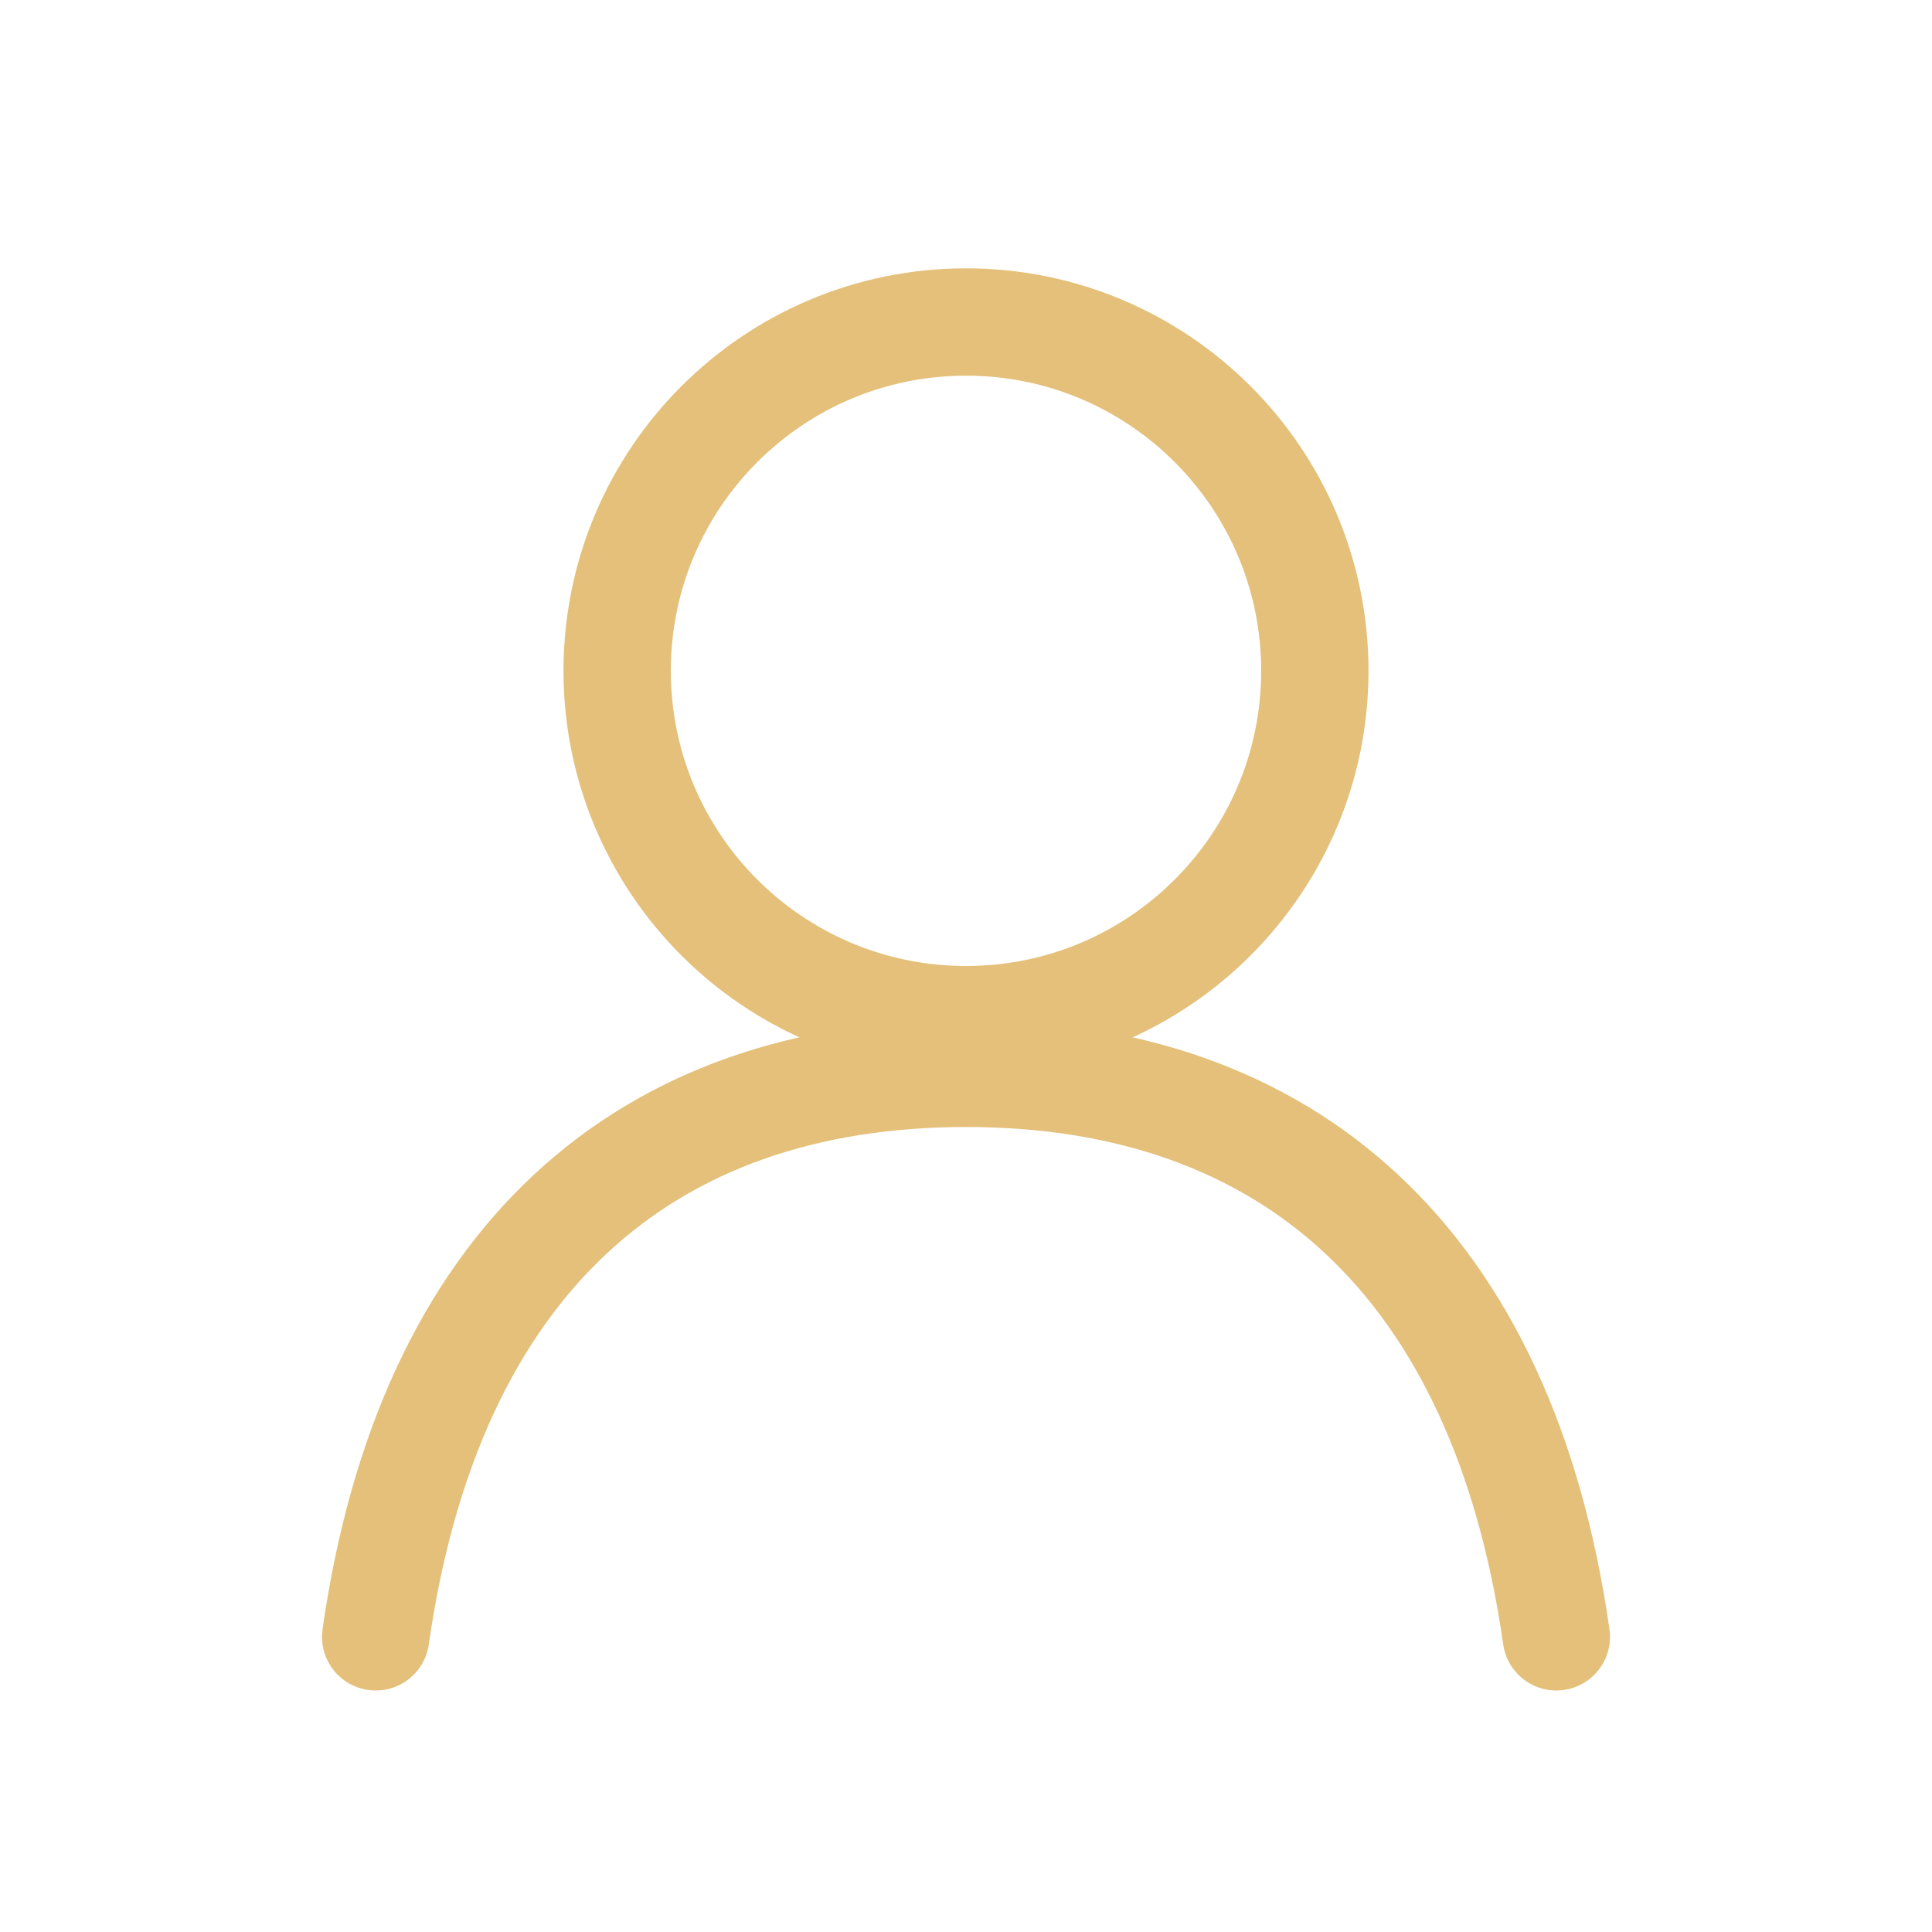
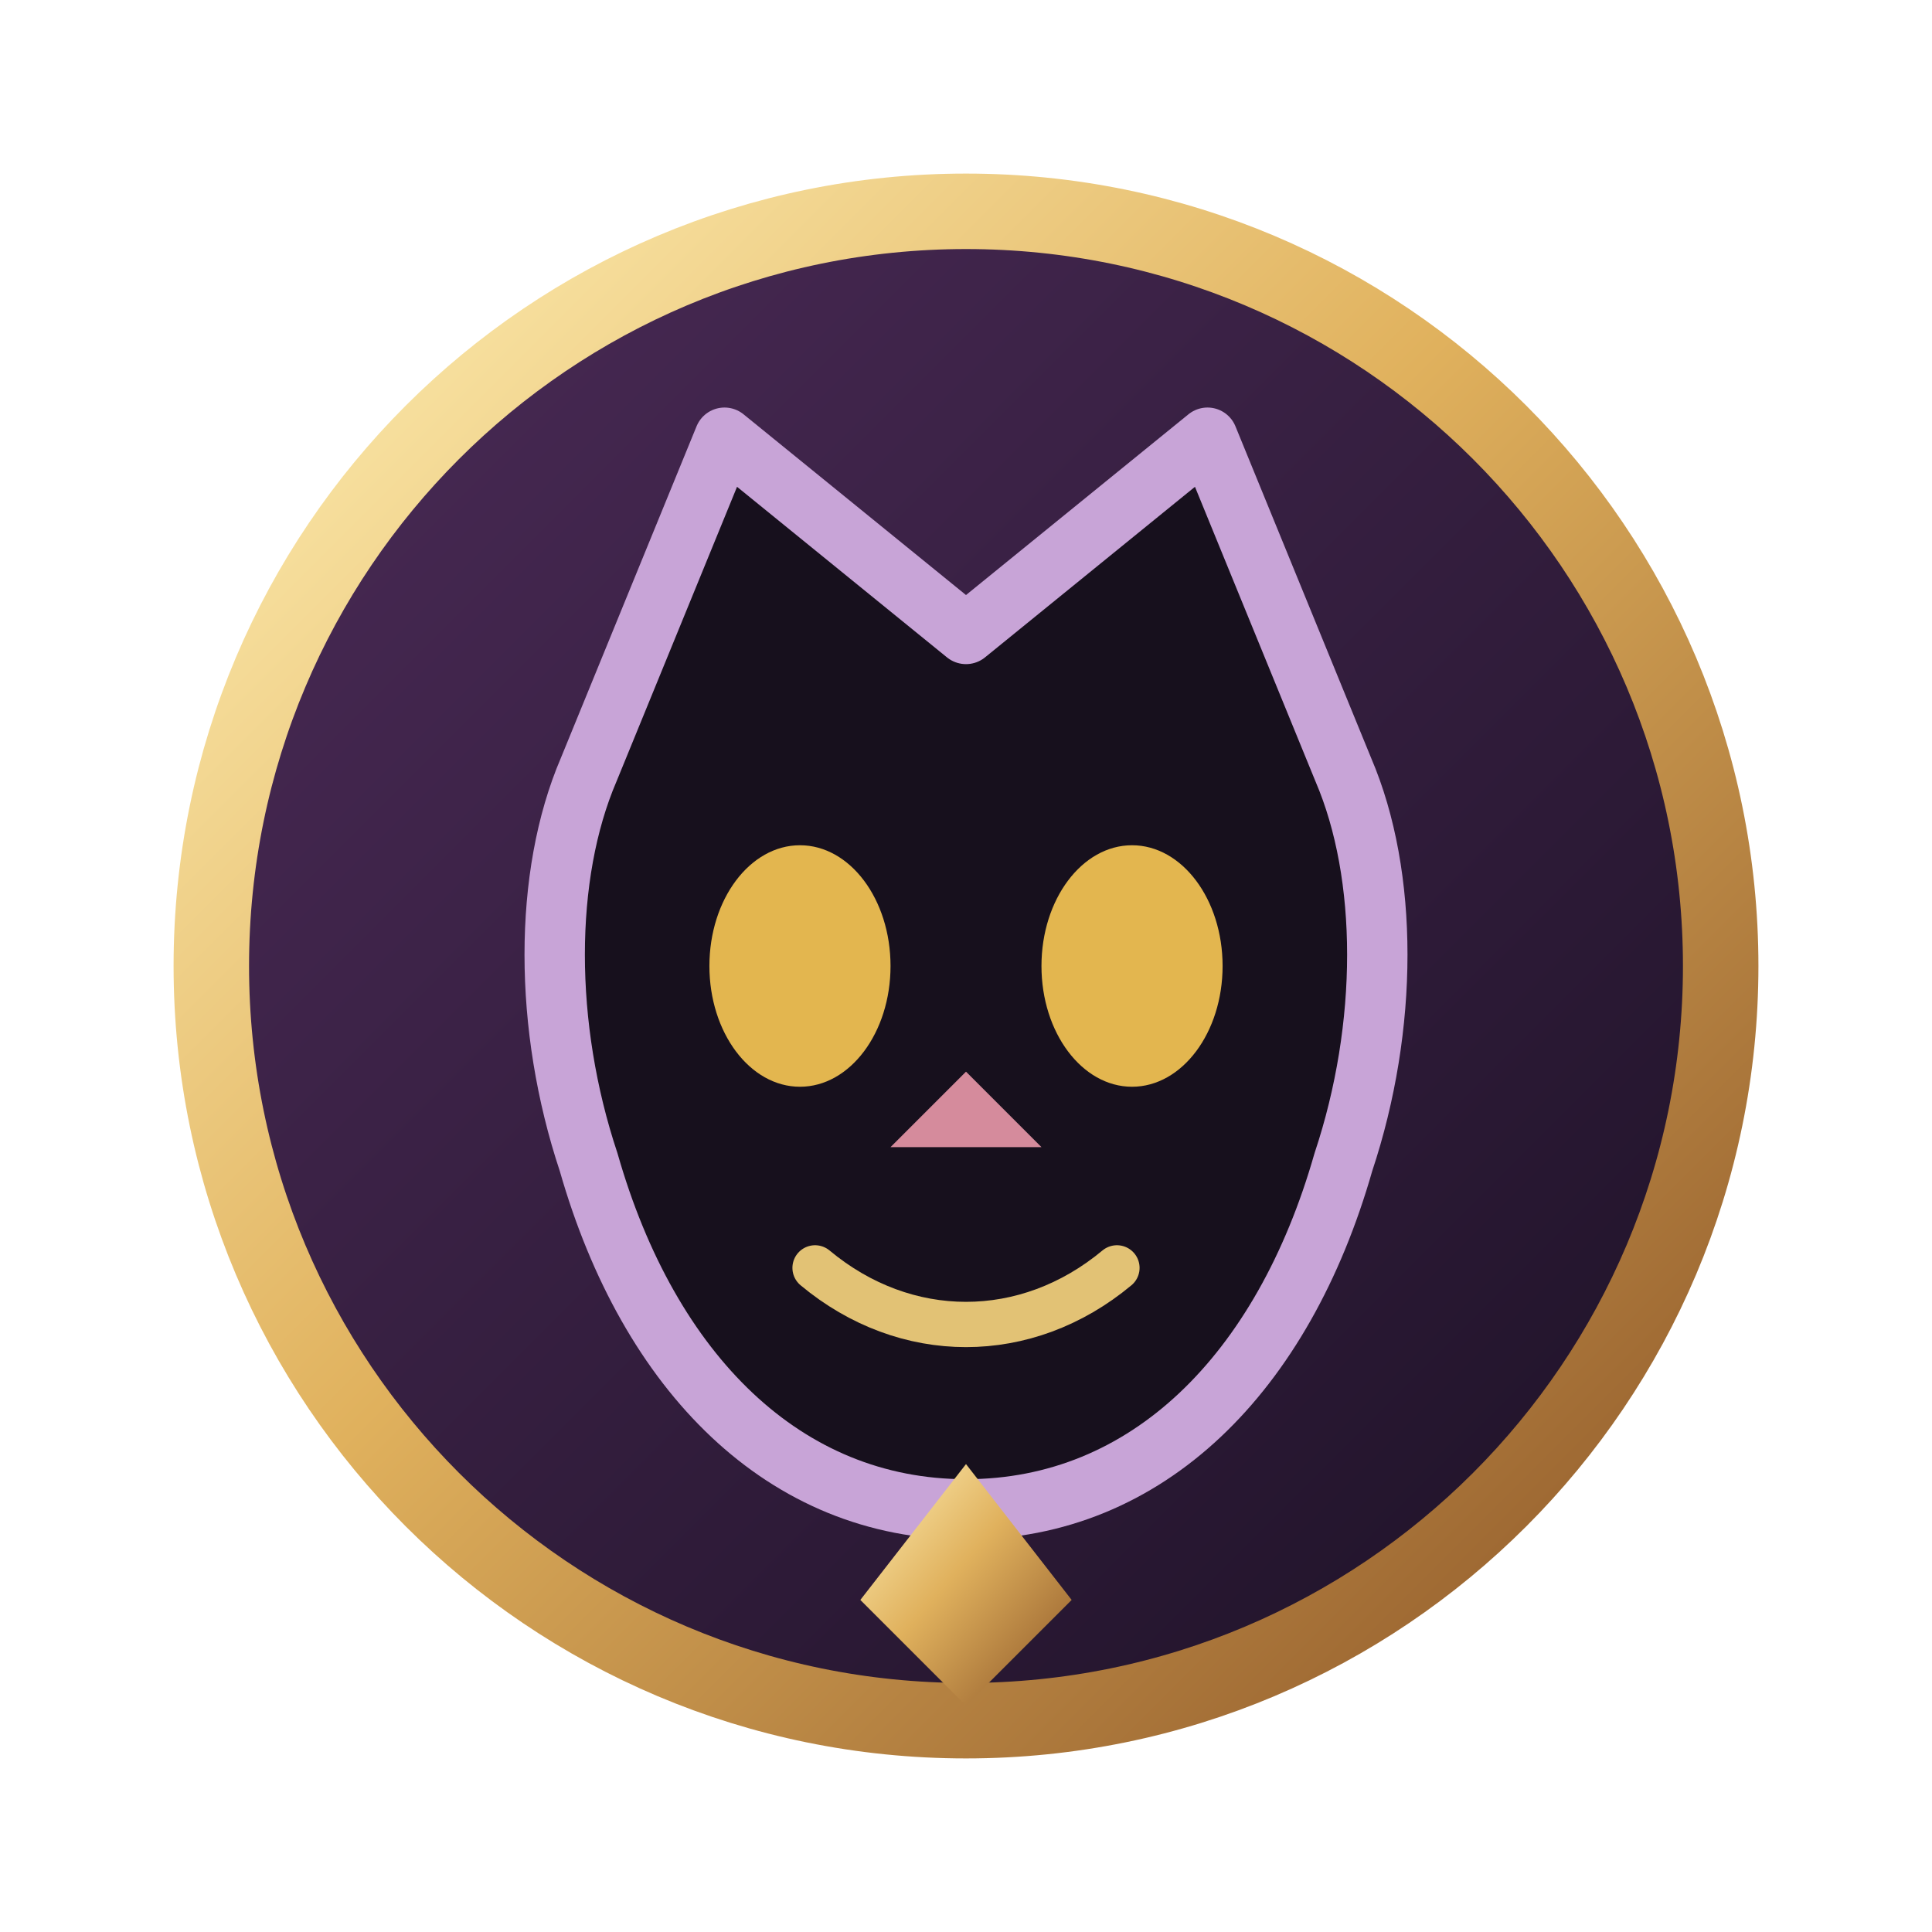
- <svg xmlns="http://www.w3.org/2000/svg" width="72" height="72" viewBox="0 0 72 72">
-   <circle cx="36" cy="25" r="13" fill="none" stroke="#E4C07A" stroke-width="4" />
-   <path d="M14 61c2-14 10-21 22-21s20 7 22 21" fill="none" stroke="#E4C07A" stroke-width="4" stroke-linecap="round" />
+ <svg xmlns="http://www.w3.org/2000/svg" width="128" height="128" viewBox="0 0 128 128">
+   <defs>
+     <linearGradient id="gold" x1="0" y1="0" x2="1" y2="1">
+       <stop stop-color="#FFF0B5" />
+       <stop offset=".45" stop-color="#E0B15D" />
+       <stop offset="1" stop-color="#8C5527" />
+     </linearGradient>
+     <linearGradient id="plum" x1="0" y1="0" x2="1" y2="1">
+       <stop stop-color="#4C2B58" />
+       <stop offset="1" stop-color="#1C1125" />
+     </linearGradient>
+     <linearGradient id="lilac" x1="0" y1="0" x2="1" y2="1">
+       <stop stop-color="#E5C8F5" />
+       <stop offset="1" stop-color="#8E629F" />
+     </linearGradient>
+   </defs>
+   <circle cx="64" cy="64" r="50" fill="url(#plum)" stroke="url(#gold)" stroke-width="5" />
+   <path d="M39 51 48 29l16 13 16-13 9 22c3 7 3 17 0 26-4 14-13 23-25 23S43 91 39 77c-3-9-3-19 0-26Z" fill="#17101D" stroke="#C8A4D7" stroke-width="4" stroke-linejoin="round" />
+   <ellipse cx="53" cy="64" rx="6" ry="8" fill="#E3B64F" />
+   <ellipse cx="75" cy="64" rx="6" ry="8" fill="#E3B64F" />
+   <path d="M64 71 59 76h10Z" fill="#D58B9C" />
+   <path d="M54 84c6 5 14 5 20 0" fill="none" stroke="#E2C275" stroke-width="3" stroke-linecap="round" />
+   <path d="m64 97 7 9-7 7-7-7Z" fill="url(#gold)" />
</svg>
